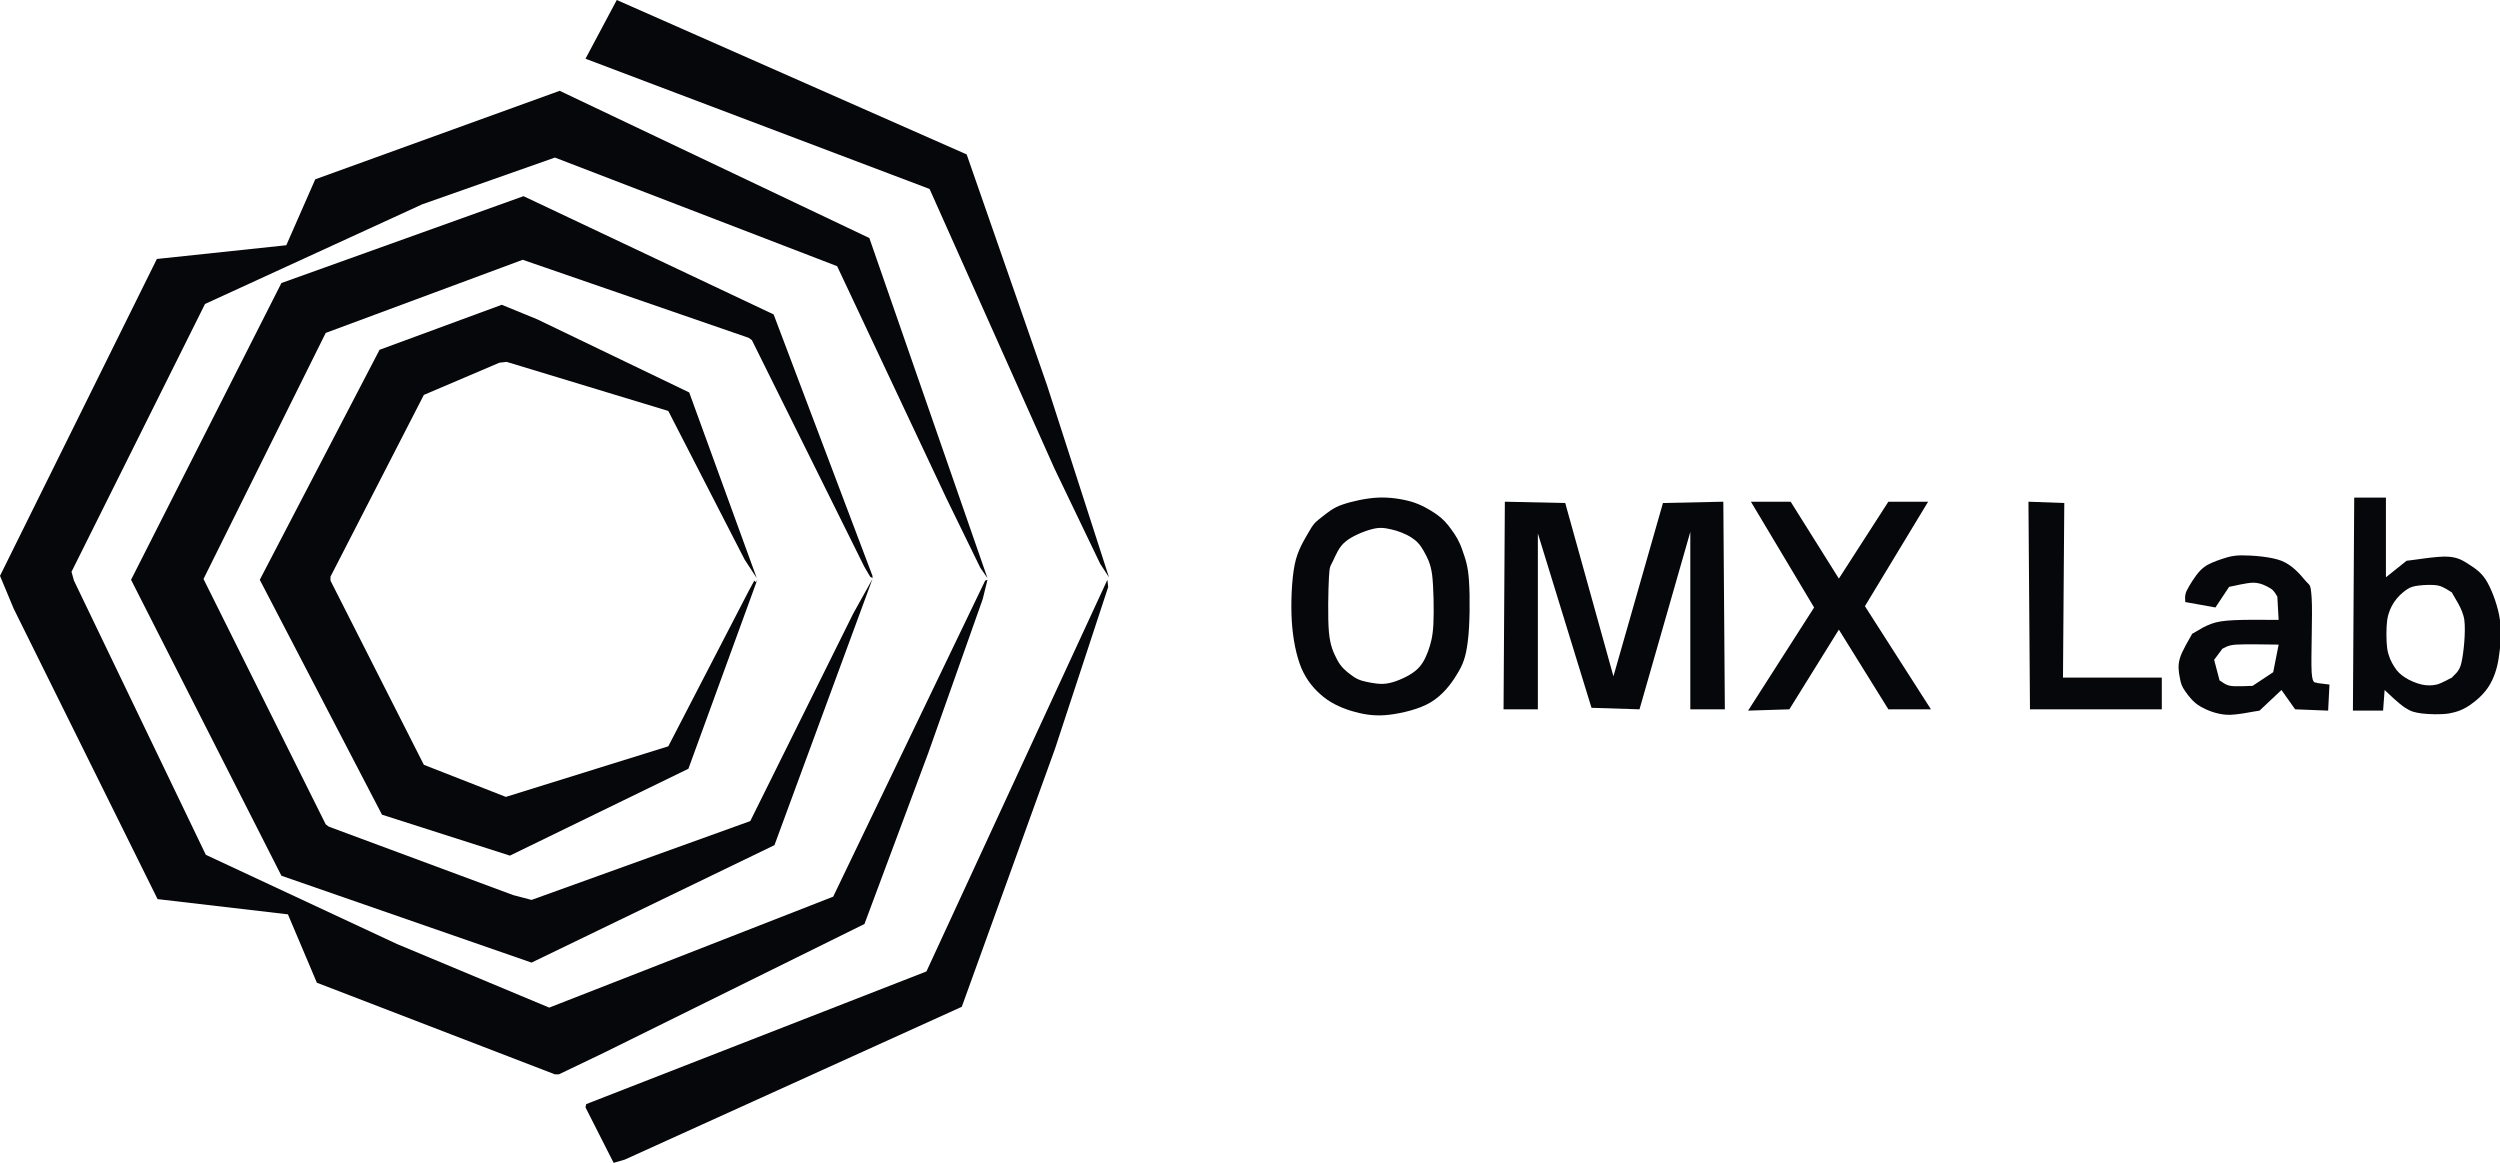
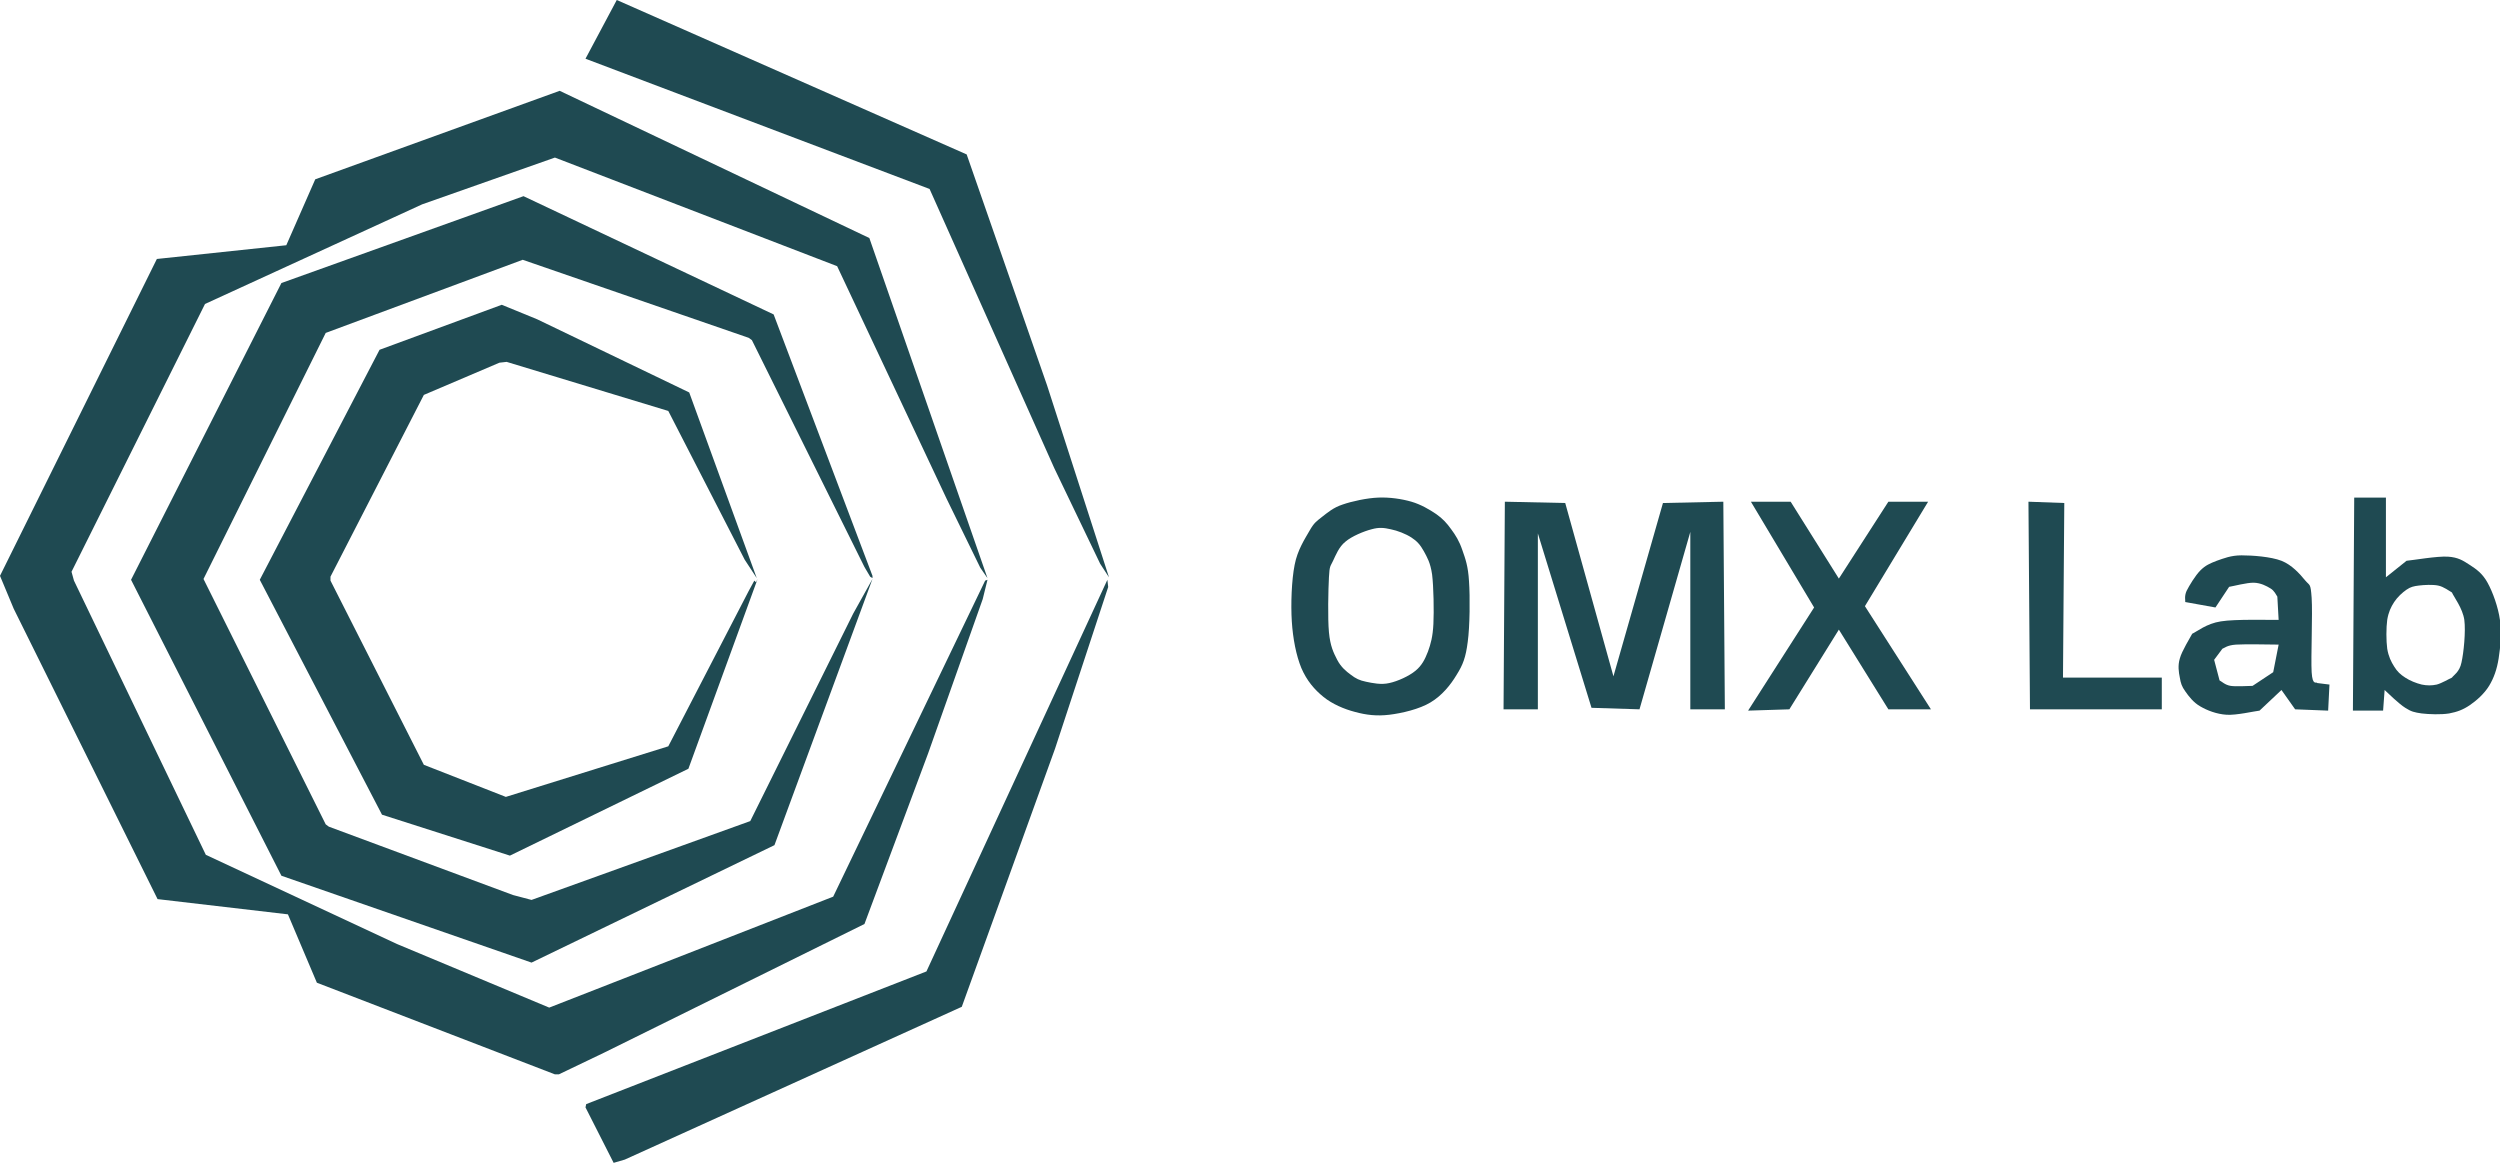
<svg xmlns="http://www.w3.org/2000/svg" viewBox="0 0 214.99 100">
-   <g fill="#05070A" fill-rule="evenodd">
+   <g fill="#1F4A52" fill-rule="evenodd">
    <path d="M53.04 0.00L83.13 13.28L90.04 33.13L95.37 49.65L94.61 48.48L90.66 40.25L79.94 16.25L50.35 5.05Z" />
    <path d="M48.13 7.81L74.76 20.47L84.92 49.72L84.30 48.82L81.40 42.88L71.99 22.89L47.72 13.55L36.31 17.57L17.63 26.14L6.15 49.17L6.36 49.93L17.70 73.51L34.16 81.19L47.23 86.65L71.65 77.11L84.72 49.93L84.92 49.86L84.51 51.52L79.81 64.80L74.34 79.46L51.94 90.53L48.06 92.39L47.72 92.39L27.25 84.51L24.76 78.63L13.55 77.32L1.18 52.35L0.00 49.52L13.49 22.27L24.62 21.09L27.11 15.42Z" />
    <path d="M45.02 16.87L66.53 27.04L75.03 49.52L75.03 49.72L74.83 49.59L74.34 48.76L64.66 29.25L64.38 29.05L44.95 22.34L28.01 28.63L17.50 49.79L28.01 70.89L28.28 71.09L44.12 76.97L45.71 77.39L64.52 70.61L73.37 52.77L75.03 49.79L66.60 72.68L45.71 82.78L24.20 75.31L11.27 49.86L24.20 24.34Z" />
    <path d="M43.15 26.21L46.20 27.46L59.27 33.75L65.08 49.72L64.04 48.13L57.47 35.34L43.57 31.12L42.95 31.19L36.45 33.96L28.42 49.59L28.42 49.93L36.45 65.77L43.50 68.53L57.47 64.18L64.38 50.83L64.87 49.93L65.01 50.07L65.15 49.79L59.20 66.11L43.85 73.58L32.85 70.06L22.34 49.86L32.64 30.08Z" />
    <path d="M95.23 49.86L95.30 50.48L90.73 64.38L82.71 86.58L53.73 99.72L52.77 100.00L50.35 95.23L50.41 94.95L79.67 83.54Z" />
    <g transform="translate(111.09 42.79) scale(0.18676)">
      <path d="M39.9 0.0C45.1 -0.2 50.6 0.6 55.1 1.9C59.5 3.2 63.4 5.5 66.5 7.6C69.5 9.7 71.4 11.8 73.4 14.6C75.4 17.3 77.1 20.0 78.5 24.1C79.9 28.1 81.2 31.5 81.6 38.6C82.1 45.7 82.0 59.3 81.0 66.5C80.1 73.6 78.8 77.0 75.9 81.6C73.1 86.3 69.1 91.2 63.9 94.3C58.8 97.4 50.7 99.3 44.9 100.0C39.1 100.7 34.2 100.1 29.1 98.7C24.1 97.4 18.7 95.1 14.6 91.8C10.4 88.4 6.9 84.3 4.4 78.5C2.0 72.7 0.5 64.9 0.0 57.0C-0.5 49.1 -0.1 38.0 1.3 31.0C2.6 24.1 6.1 18.9 8.2 15.2C10.3 11.5 11.4 10.9 13.9 8.9C16.5 6.9 19.1 4.6 23.4 3.2C27.7 1.7 34.6 0.2 39.9 0.0ZM36.7 14.6C33.2 15.5 27.6 17.8 24.7 20.3C21.7 22.7 20.3 26.4 19.0 29.1C17.7 31.9 17.4 31.2 17.1 36.7C16.8 42.2 16.5 55.7 17.1 62.0C17.7 68.4 19.2 71.4 20.9 74.7C22.6 78.0 25.0 80.0 27.2 81.6C29.4 83.3 31.2 84.2 34.2 84.8C37.1 85.4 41.1 86.3 44.9 85.4C48.7 84.6 54.0 82.2 57.0 79.7C59.9 77.3 61.3 74.5 62.7 70.9C64.0 67.3 64.9 64.1 65.2 58.2C65.5 52.3 65.3 41.0 64.6 35.4C63.8 29.9 62.3 27.5 60.8 24.7C59.2 21.8 57.6 20.0 55.1 18.4C52.5 16.7 48.6 15.2 45.6 14.6C42.5 13.9 40.2 13.6 36.7 14.6Z" />
      <path d="M489.2 0.0L503.8 0.0L503.8 36.7L513.3 29.1C516.5 28.8 527.4 26.9 532.3 27.2C537.1 27.5 539.3 29.0 542.4 31.0C545.5 33.0 548.3 35.0 550.6 39.2C553.0 43.5 555.5 50.5 556.3 56.3C557.2 62.1 556.5 69.0 555.7 74.1C554.9 79.1 553.5 83.1 551.3 86.7C549.1 90.3 545.5 93.5 542.4 95.6C539.3 97.7 536.6 98.7 532.9 99.4C529.2 100.0 523.6 99.8 520.3 99.4C516.9 98.9 515.5 98.6 512.7 96.8C509.8 95.0 504.7 90.0 503.2 88.6L502.5 98.1L488.6 98.1L489.2 0.0ZM519.0 40.5C516.6 40.8 515.2 41.1 513.3 42.4C511.4 43.7 509.1 45.8 507.6 48.1C506.1 50.4 505.0 52.7 504.4 56.3C503.9 59.9 503.9 66.0 504.4 69.6C505.0 73.2 506.2 75.6 507.6 77.8C509.0 80.1 510.5 81.5 512.7 82.9C514.8 84.3 517.8 85.5 520.3 86.1C522.7 86.6 524.9 86.6 527.2 86.1C529.5 85.5 533.0 83.4 534.2 82.9C534.9 81.8 537.7 80.4 538.6 75.9C539.6 71.5 540.6 61.7 539.9 56.3C539.1 50.9 535.1 45.8 534.2 43.7C533.1 43.1 530.4 41.0 527.8 40.5C525.3 40.0 521.4 40.2 519.0 40.5Z" />
      <path d="M98.1 1.9L125.9 2.5L148.1 82.3L170.9 2.5L198.7 1.9L199.4 97.5L183.5 97.5L183.5 15.8L160.1 97.5L138.0 96.8L113.3 16.5L113.3 97.5L97.5 97.5L98.1 1.9Z" />
      <path d="M211.4 1.9L229.7 1.9L251.9 37.3L274.7 1.9L293.0 1.9L263.9 50.0L294.3 97.5L274.7 97.5L251.9 60.8L229.1 97.5L210.1 98.1L240.5 50.6L211.4 1.9Z" />
      <path d="M339.2 1.9L355.7 2.5L355.1 82.9L400.6 82.9L400.6 97.5L339.9 97.5L339.2 1.9Z" />
      <path d="M437.3 26.6C442.3 26.6 450.8 27.2 455.7 29.1C460.5 31.0 464.1 35.1 466.5 38.0C468.8 40.8 469.1 39.1 469.6 46.2C470.1 53.3 469.2 73.8 469.6 80.4C470.0 86.9 471.7 84.6 472.2 85.4L477.8 86.1L477.2 98.1L462.0 97.5L455.7 88.6L445.6 98.1C443.0 98.4 434.9 100.3 430.4 100.0C425.8 99.7 421.5 98.0 418.4 96.2C415.2 94.4 413.0 91.5 411.4 89.2C409.8 87.0 409.3 85.4 408.9 82.9C408.4 80.4 407.9 77.4 408.9 74.1C409.8 70.7 413.6 64.6 414.6 62.7C416.8 61.7 421.2 58.0 427.8 57.0C434.5 55.9 450.0 56.4 454.4 56.3L453.8 45.6C453.3 44.9 452.4 42.8 450.6 41.8C448.8 40.7 446.2 39.3 443.0 39.2C439.9 39.1 433.5 40.8 431.6 41.1L425.3 50.6L411.4 48.1C411.5 47.3 410.9 45.5 412.0 43.0C413.2 40.6 416.0 35.9 418.4 33.5C420.7 31.2 422.8 30.3 425.9 29.1C429.1 28.0 432.4 26.6 437.3 26.6ZM434.8 67.7C430.5 68.0 429.5 69.3 428.5 69.6L424.7 74.7L427.2 84.2C428.1 84.6 429.7 86.3 432.3 86.7C434.8 87.1 440.7 86.7 442.4 86.7L451.9 80.4L454.4 67.7C451.2 67.7 439.1 67.4 434.8 67.7Z" />
    </g>
  </g>
</svg>
